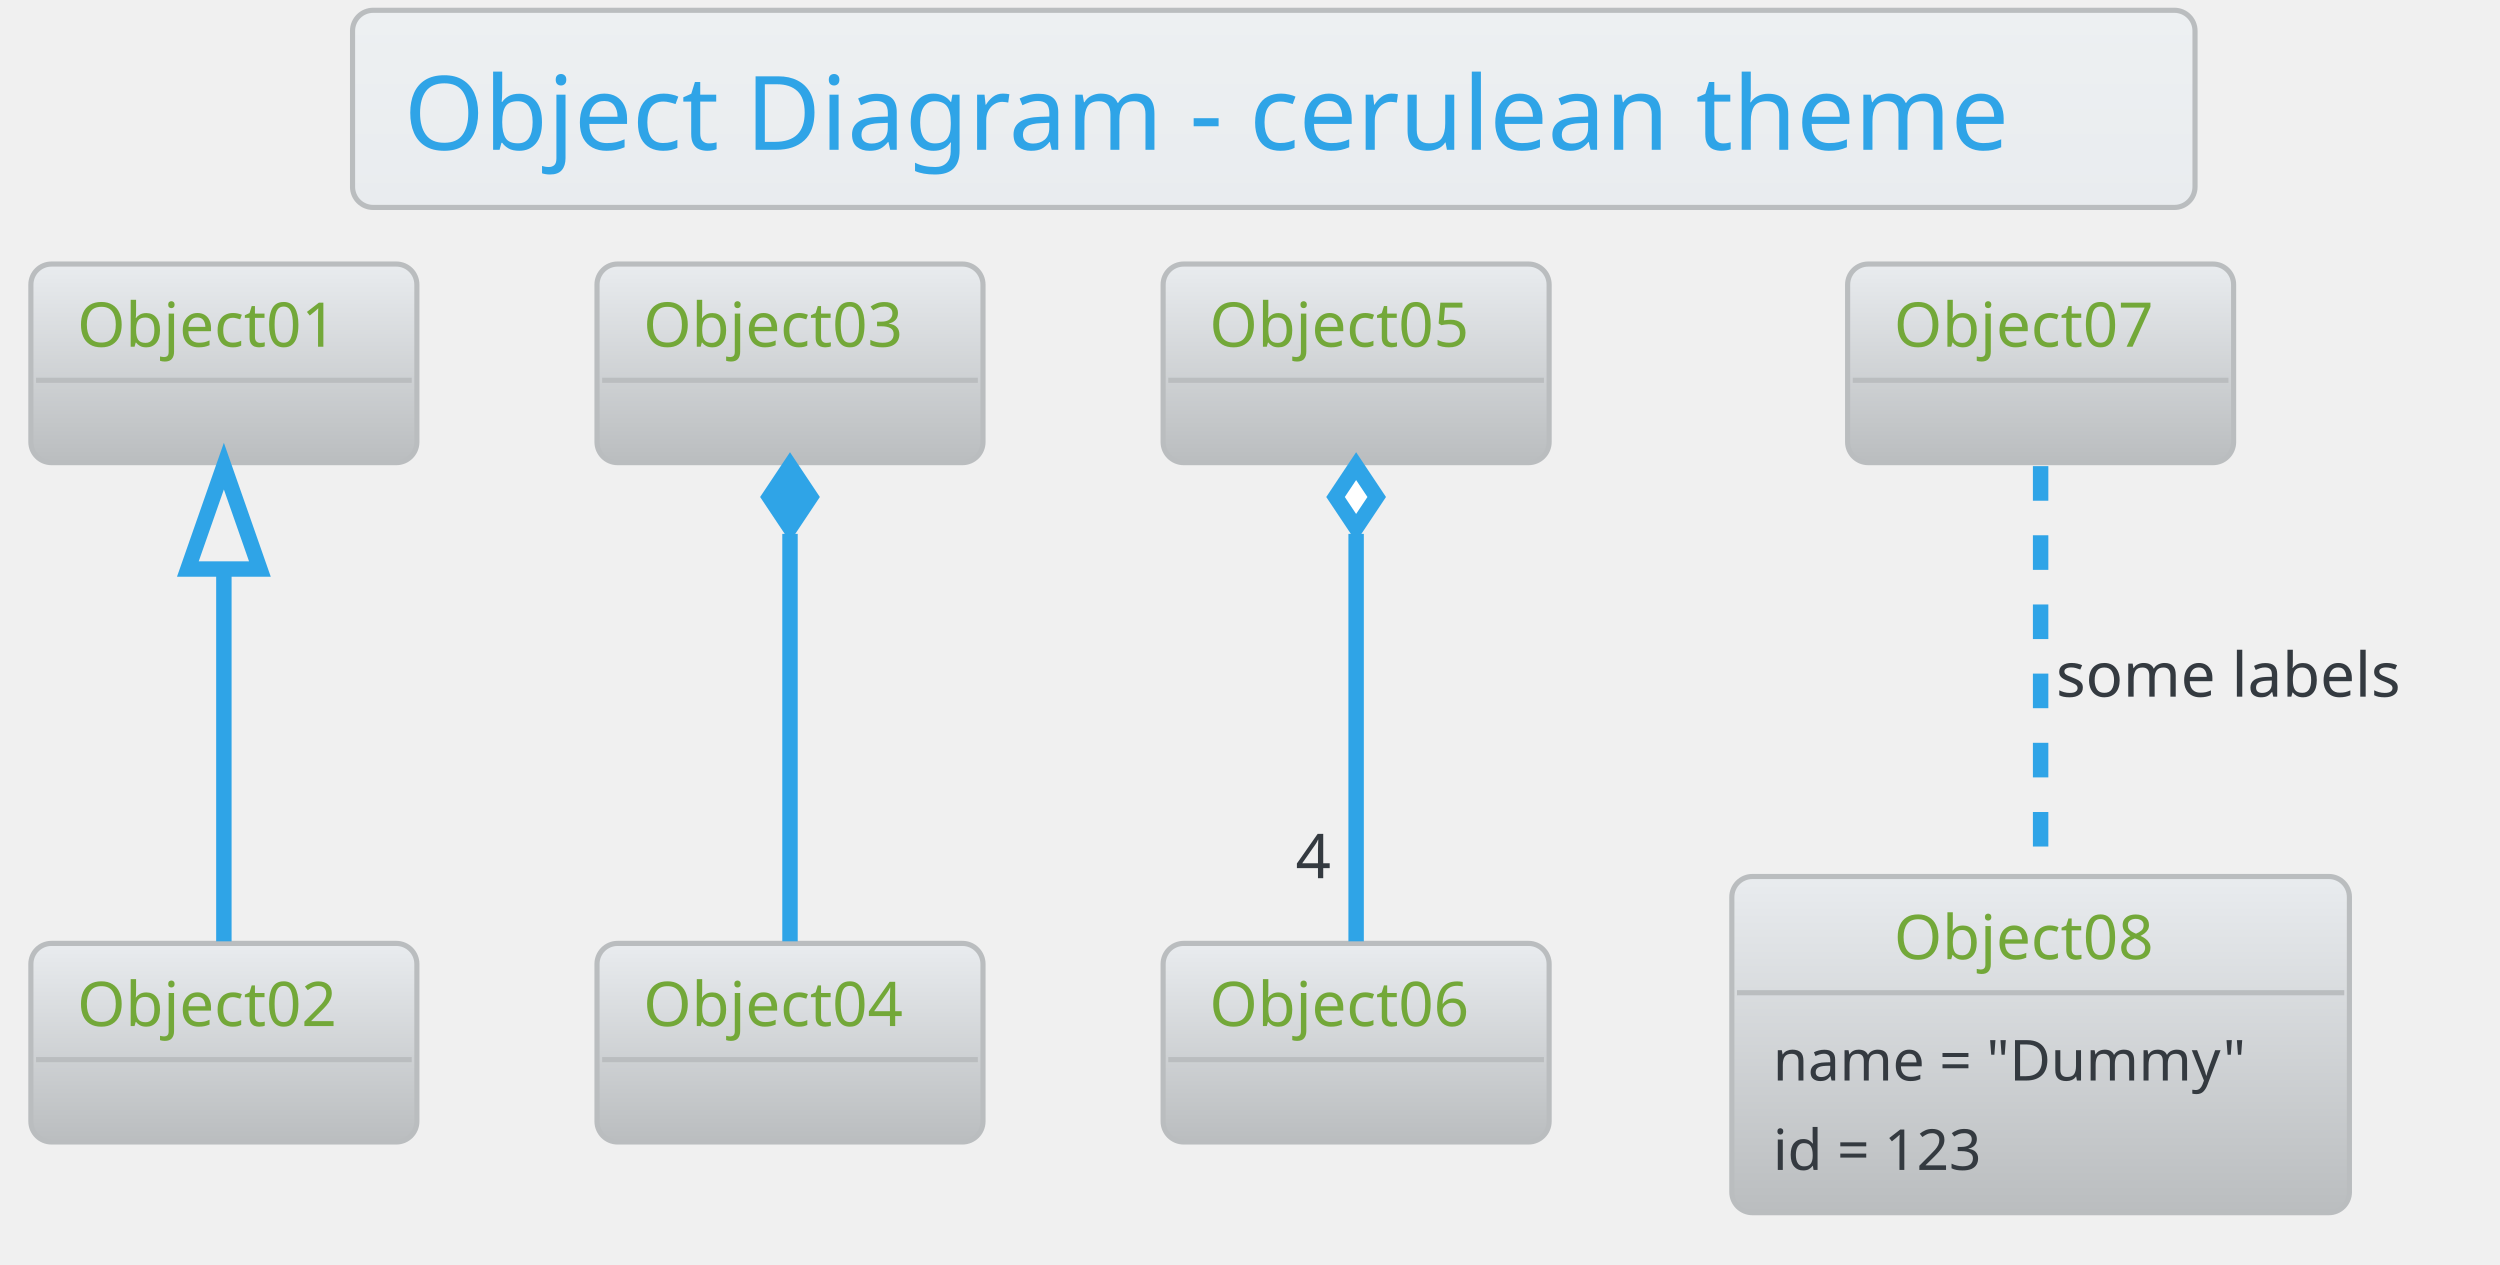
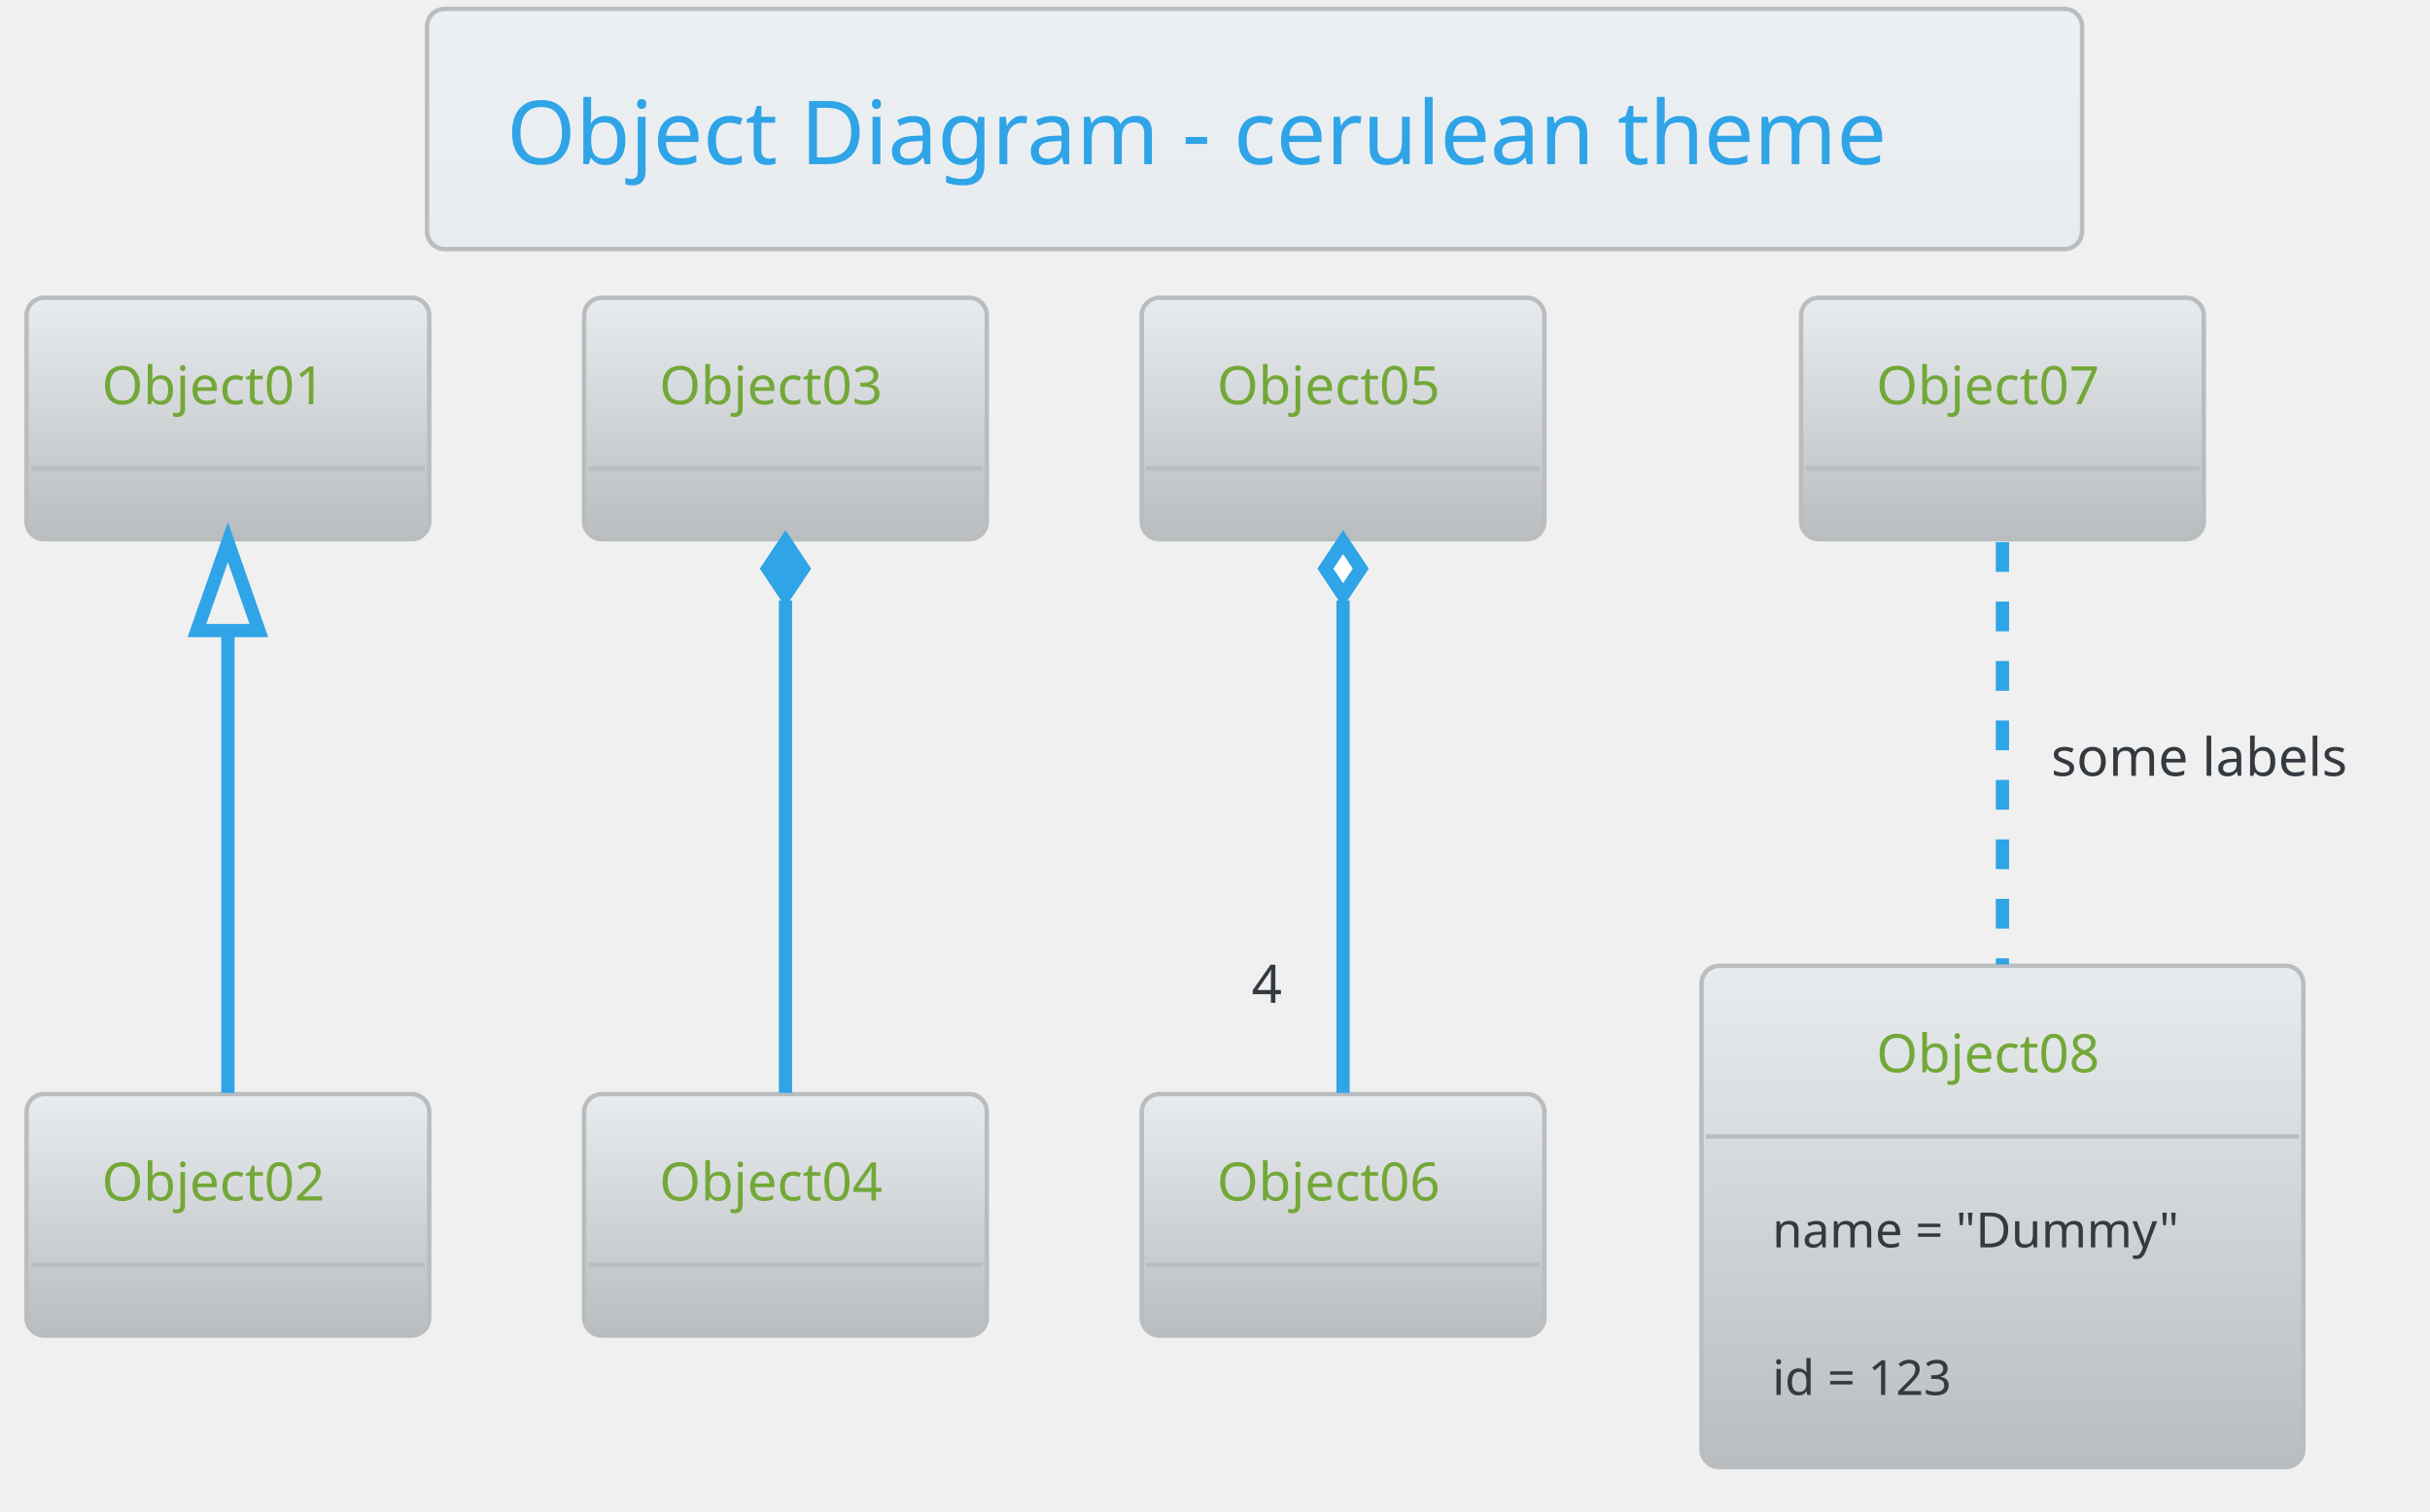
- <svg xmlns="http://www.w3.org/2000/svg" contentScriptType="application/ecmascript" contentStyleType="text/css" height="256.25px" preserveAspectRatio="none" style="width:506px;height:256px;" version="1.1" viewBox="0 0 506 256" width="506.25px" zoomAndPan="magnify">
+ <svg xmlns="http://www.w3.org/2000/svg" contentScriptType="application/ecmascript" contentStyleType="text/css" height="356.25px" preserveAspectRatio="none" style="width:572px;height:356px;" version="1.1" viewBox="0 0 572 356" width="572.917px" zoomAndPan="magnify">
  <defs>
-     <linearGradient id="g1klxoxwne84bg0" x1="50%" x2="50%" y1="0%" y2="100%">
+     <linearGradient id="g1xlvjaenkmgyp0" x1="50%" x2="50%" y1="0%" y2="100%">
      <stop offset="0%" stop-color="#EDF0F2" />
      <stop offset="100%" stop-color="#E9ECEF" />
    </linearGradient>
-     <linearGradient id="g1klxoxwne84bg1" x1="50%" x2="50%" y1="0%" y2="100%">
+     <linearGradient id="g1xlvjaenkmgyp1" x1="50%" x2="50%" y1="0%" y2="100%">
      <stop offset="0%" stop-color="#E9ECEF" />
      <stop offset="100%" stop-color="#BABDBF" />
    </linearGradient>
  </defs>
  <g>
-     <rect fill="url(#g1klxoxwne84bg0)" height="39.903" rx="4.167" ry="4.167" style="stroke: #BABDBF; stroke-width: 1.042;" width="372.917" x="71.354" y="2.083" />
-     <text fill="#2FA4E7" font-family="Verdana" font-size="20.833" lengthAdjust="spacingAndGlyphs" textLength="352.083" x="81.771" y="30.32">Object Diagram - cerulean theme</text>
-     <rect fill="url(#g1klxoxwne84bg1)" height="40.192" rx="4.167" ry="4.167" style="stroke: #BABDBF; stroke-width: 1.042;" width="78.125" x="6.25" y="53.444" />
-     <text fill="#73A839" font-family="Verdana" font-size="12.5" lengthAdjust="spacingAndGlyphs" textLength="59.375" x="15.625" y="70.178">Object01</text>
-     <line style="stroke: #BABDBF; stroke-width: 1.042;" x1="7.292" x2="83.333" y1="76.969" y2="76.969" />
-     <rect fill="url(#g1klxoxwne84bg1)" height="40.192" rx="4.167" ry="4.167" style="stroke: #BABDBF; stroke-width: 1.042;" width="78.125" x="6.25" y="190.944" />
-     <text fill="#73A839" font-family="Verdana" font-size="12.5" lengthAdjust="spacingAndGlyphs" textLength="59.375" x="15.625" y="207.678">Object02</text>
-     <line style="stroke: #BABDBF; stroke-width: 1.042;" x1="7.292" x2="83.333" y1="214.469" y2="214.469" />
-     <rect fill="url(#g1klxoxwne84bg1)" height="40.192" rx="4.167" ry="4.167" style="stroke: #BABDBF; stroke-width: 1.042;" width="78.125" x="120.833" y="53.444" />
-     <text fill="#73A839" font-family="Verdana" font-size="12.5" lengthAdjust="spacingAndGlyphs" textLength="59.375" x="130.208" y="70.178">Object03</text>
-     <line style="stroke: #BABDBF; stroke-width: 1.042;" x1="121.875" x2="197.917" y1="76.969" y2="76.969" />
-     <rect fill="url(#g1klxoxwne84bg1)" height="40.192" rx="4.167" ry="4.167" style="stroke: #BABDBF; stroke-width: 1.042;" width="78.125" x="120.833" y="190.944" />
-     <text fill="#73A839" font-family="Verdana" font-size="12.5" lengthAdjust="spacingAndGlyphs" textLength="59.375" x="130.208" y="207.678">Object04</text>
-     <line style="stroke: #BABDBF; stroke-width: 1.042;" x1="121.875" x2="197.917" y1="214.469" y2="214.469" />
-     <rect fill="url(#g1klxoxwne84bg1)" height="40.192" rx="4.167" ry="4.167" style="stroke: #BABDBF; stroke-width: 1.042;" width="78.125" x="235.417" y="53.444" />
-     <text fill="#73A839" font-family="Verdana" font-size="12.5" lengthAdjust="spacingAndGlyphs" textLength="59.375" x="244.792" y="70.178">Object05</text>
-     <line style="stroke: #BABDBF; stroke-width: 1.042;" x1="236.458" x2="312.5" y1="76.969" y2="76.969" />
-     <rect fill="url(#g1klxoxwne84bg1)" height="40.192" rx="4.167" ry="4.167" style="stroke: #BABDBF; stroke-width: 1.042;" width="78.125" x="235.417" y="190.944" />
-     <text fill="#73A839" font-family="Verdana" font-size="12.5" lengthAdjust="spacingAndGlyphs" textLength="59.375" x="244.792" y="207.678">Object06</text>
-     <line style="stroke: #BABDBF; stroke-width: 1.042;" x1="236.458" x2="312.5" y1="214.469" y2="214.469" />
-     <rect fill="url(#g1klxoxwne84bg1)" height="40.192" rx="4.167" ry="4.167" style="stroke: #BABDBF; stroke-width: 1.042;" width="78.125" x="373.958" y="53.444" />
-     <text fill="#73A839" font-family="Verdana" font-size="12.5" lengthAdjust="spacingAndGlyphs" textLength="59.375" x="383.333" y="70.178">Object07</text>
-     <line style="stroke: #BABDBF; stroke-width: 1.042;" x1="375" x2="451.042" y1="76.969" y2="76.969" />
-     <rect fill="url(#g1klxoxwne84bg1)" height="68.043" rx="4.167" ry="4.167" style="stroke: #BABDBF; stroke-width: 1.042;" width="125" x="350.521" y="177.403" />
-     <text fill="#73A839" font-family="Verdana" font-size="12.5" lengthAdjust="spacingAndGlyphs" textLength="59.375" x="383.333" y="194.137">Object08</text>
-     <line style="stroke: #BABDBF; stroke-width: 1.042;" x1="351.562" x2="474.479" y1="200.928" y2="200.928" />
-     <text fill="#343A40" font-family="Verdana" font-size="11.458" lengthAdjust="spacingAndGlyphs" textLength="108.333" x="358.854" y="218.698">name = "Dummy"</text>
-     <text fill="#343A40" font-family="Verdana" font-size="11.458" lengthAdjust="spacingAndGlyphs" textLength="50" x="358.854" y="236.79">id = 123</text>
-     <path d="M45.312,115.503 C45.312,140.327 45.312,170.736 45.312,190.531 " fill="none" id="Object01&lt;-Object02" style="stroke: #2FA4E7; stroke-width: 3.125;" />
-     <polygon fill="none" points="38.021,115.175,45.312,94.342,52.604,115.175,38.021,115.175" style="stroke: #2FA4E7; stroke-width: 3.125;" />
-     <path d="M159.896,108.059 C159.896,133.978 159.896,168.705 159.896,190.531 " fill="none" id="Object03&lt;-Object04" style="stroke: #2FA4E7; stroke-width: 3.125;" />
-     <polygon fill="#2FA4E7" points="159.896,94.342,155.729,100.592,159.896,106.842,164.062,100.592,159.896,94.342" style="stroke: #2FA4E7; stroke-width: 3.125;" />
-     <path d="M274.479,108.059 C274.479,133.978 274.479,168.705 274.479,190.531 " fill="none" id="Object05&lt;-Object06" style="stroke: #2FA4E7; stroke-width: 3.125;" />
-     <polygon fill="#FFFFFF" points="274.479,94.342,270.312,100.592,274.479,106.842,278.646,100.592,274.479,94.342" style="stroke: #2FA4E7; stroke-width: 3.125;" />
-     <text fill="#343A40" font-family="Verdana" font-size="12.5" lengthAdjust="spacingAndGlyphs" textLength="8.333" x="262.227" y="177.742">4</text>
-     <path d="M413.021,94.342 C413.021,116.218 413.021,151.169 413.021,177.166 " fill="none" id="Object07-Object08" style="stroke: #2FA4E7; stroke-width: 3.125; stroke-dasharray: 7.0,7.0;" />
-     <text fill="#343A40" font-family="Verdana" font-size="12.5" lengthAdjust="spacingAndGlyphs" textLength="78.125" x="416.146" y="141.012">some labels</text>
+     <rect fill="url(#g1xlvjaenkmgyp0)" height="56.569" rx="4.167" ry="4.167" style="stroke: #BABDBF; stroke-width: 1.042;" width="389.583" x="100.521" y="2.083" />
+     <text fill="#2FA4E7" font-family="Verdana" font-size="20.833" lengthAdjust="spacingAndGlyphs" textLength="352.083" x="119.271" y="38.654">Object Diagram - cerulean theme</text>
+     <rect fill="url(#g1xlvjaenkmgyp1)" height="56.858" rx="4.167" ry="4.167" style="stroke: #BABDBF; stroke-width: 1.042;" width="94.792" x="6.25" y="70.111" />
+     <text fill="#73A839" font-family="Verdana" font-size="12.5" lengthAdjust="spacingAndGlyphs" textLength="59.375" x="23.958" y="95.178">Object01</text>
+     <line style="stroke: #BABDBF; stroke-width: 1.042;" x1="7.292" x2="100" y1="110.303" y2="110.303" />
+     <rect fill="url(#g1xlvjaenkmgyp1)" height="56.858" rx="4.167" ry="4.167" style="stroke: #BABDBF; stroke-width: 1.042;" width="94.792" x="6.25" y="257.611" />
+     <text fill="#73A839" font-family="Verdana" font-size="12.5" lengthAdjust="spacingAndGlyphs" textLength="59.375" x="23.958" y="282.678">Object02</text>
+     <line style="stroke: #BABDBF; stroke-width: 1.042;" x1="7.292" x2="100" y1="297.803" y2="297.803" />
+     <rect fill="url(#g1xlvjaenkmgyp1)" height="56.858" rx="4.167" ry="4.167" style="stroke: #BABDBF; stroke-width: 1.042;" width="94.792" x="137.5" y="70.111" />
+     <text fill="#73A839" font-family="Verdana" font-size="12.5" lengthAdjust="spacingAndGlyphs" textLength="59.375" x="155.208" y="95.178">Object03</text>
+     <line style="stroke: #BABDBF; stroke-width: 1.042;" x1="138.542" x2="231.25" y1="110.303" y2="110.303" />
+     <rect fill="url(#g1xlvjaenkmgyp1)" height="56.858" rx="4.167" ry="4.167" style="stroke: #BABDBF; stroke-width: 1.042;" width="94.792" x="137.5" y="257.611" />
+     <text fill="#73A839" font-family="Verdana" font-size="12.5" lengthAdjust="spacingAndGlyphs" textLength="59.375" x="155.208" y="282.678">Object04</text>
+     <line style="stroke: #BABDBF; stroke-width: 1.042;" x1="138.542" x2="231.25" y1="297.803" y2="297.803" />
+     <rect fill="url(#g1xlvjaenkmgyp1)" height="56.858" rx="4.167" ry="4.167" style="stroke: #BABDBF; stroke-width: 1.042;" width="94.792" x="268.75" y="70.111" />
+     <text fill="#73A839" font-family="Verdana" font-size="12.5" lengthAdjust="spacingAndGlyphs" textLength="59.375" x="286.458" y="95.178">Object05</text>
+     <line style="stroke: #BABDBF; stroke-width: 1.042;" x1="269.792" x2="362.5" y1="110.303" y2="110.303" />
+     <rect fill="url(#g1xlvjaenkmgyp1)" height="56.858" rx="4.167" ry="4.167" style="stroke: #BABDBF; stroke-width: 1.042;" width="94.792" x="268.75" y="257.611" />
+     <text fill="#73A839" font-family="Verdana" font-size="12.5" lengthAdjust="spacingAndGlyphs" textLength="59.375" x="286.458" y="282.678">Object06</text>
+     <line style="stroke: #BABDBF; stroke-width: 1.042;" x1="269.792" x2="362.5" y1="297.803" y2="297.803" />
+     <rect fill="url(#g1xlvjaenkmgyp1)" height="56.858" rx="4.167" ry="4.167" style="stroke: #BABDBF; stroke-width: 1.042;" width="94.792" x="423.958" y="70.111" />
+     <text fill="#73A839" font-family="Verdana" font-size="12.5" lengthAdjust="spacingAndGlyphs" textLength="59.375" x="441.667" y="95.178">Object07</text>
+     <line style="stroke: #BABDBF; stroke-width: 1.042;" x1="425" x2="517.708" y1="110.303" y2="110.303" />
+     <rect fill="url(#g1xlvjaenkmgyp1)" height="118.043" rx="4.167" ry="4.167" style="stroke: #BABDBF; stroke-width: 1.042;" width="141.667" x="400.521" y="227.403" />
+     <text fill="#73A839" font-family="Verdana" font-size="12.5" lengthAdjust="spacingAndGlyphs" textLength="59.375" x="441.667" y="252.47">Object08</text>
+     <line style="stroke: #BABDBF; stroke-width: 1.042;" x1="401.562" x2="541.146" y1="267.594" y2="267.594" />
+     <text fill="#343A40" font-family="Verdana" font-size="11.458" lengthAdjust="spacingAndGlyphs" textLength="108.333" x="417.188" y="293.698">name = "Dummy"</text>
+     <text fill="#343A40" font-family="Verdana" font-size="11.458" lengthAdjust="spacingAndGlyphs" textLength="50" x="417.188" y="328.457">id = 123</text>
+     <path d="M53.646,148.681 C53.646,183.383 53.646,228.422 53.646,257.338 " fill="none" id="Object01&lt;-Object02" style="stroke: #2FA4E7; stroke-width: 3.125;" />
+     <polygon fill="none" points="46.354,148.476,53.646,127.643,60.938,148.476,46.354,148.476" style="stroke: #2FA4E7; stroke-width: 3.125;" />
+     <path d="M184.896,141.413 C184.896,176.866 184.896,226.357 184.896,257.338 " fill="none" id="Object03&lt;-Object04" style="stroke: #2FA4E7; stroke-width: 3.125;" />
+     <polygon fill="#2FA4E7" points="184.896,127.643,180.729,133.893,184.896,140.143,189.062,133.893,184.896,127.643" style="stroke: #2FA4E7; stroke-width: 3.125;" />
+     <path d="M316.146,141.413 C316.146,176.866 316.146,226.357 316.146,257.338 " fill="none" id="Object05&lt;-Object06" style="stroke: #2FA4E7; stroke-width: 3.125;" />
+     <polygon fill="#FFFFFF" points="316.146,127.643,311.979,133.893,316.146,140.143,320.312,133.893,316.146,127.643" style="stroke: #2FA4E7; stroke-width: 3.125;" />
+     <text fill="#343A40" font-family="Verdana" font-size="12.5" lengthAdjust="spacingAndGlyphs" textLength="8.333" x="294.616" y="236.116">4</text>
+     <path d="M471.354,127.643 C471.354,154.043 471.354,193.904 471.354,227.06 " fill="none" id="Object07-Object08" style="stroke: #2FA4E7; stroke-width: 3.125; stroke-dasharray: 7.0,7.0;" />
+     <text fill="#343A40" font-family="Verdana" font-size="12.5" lengthAdjust="spacingAndGlyphs" textLength="78.125" x="482.812" y="182.678">some labels</text>
  </g>
</svg>
